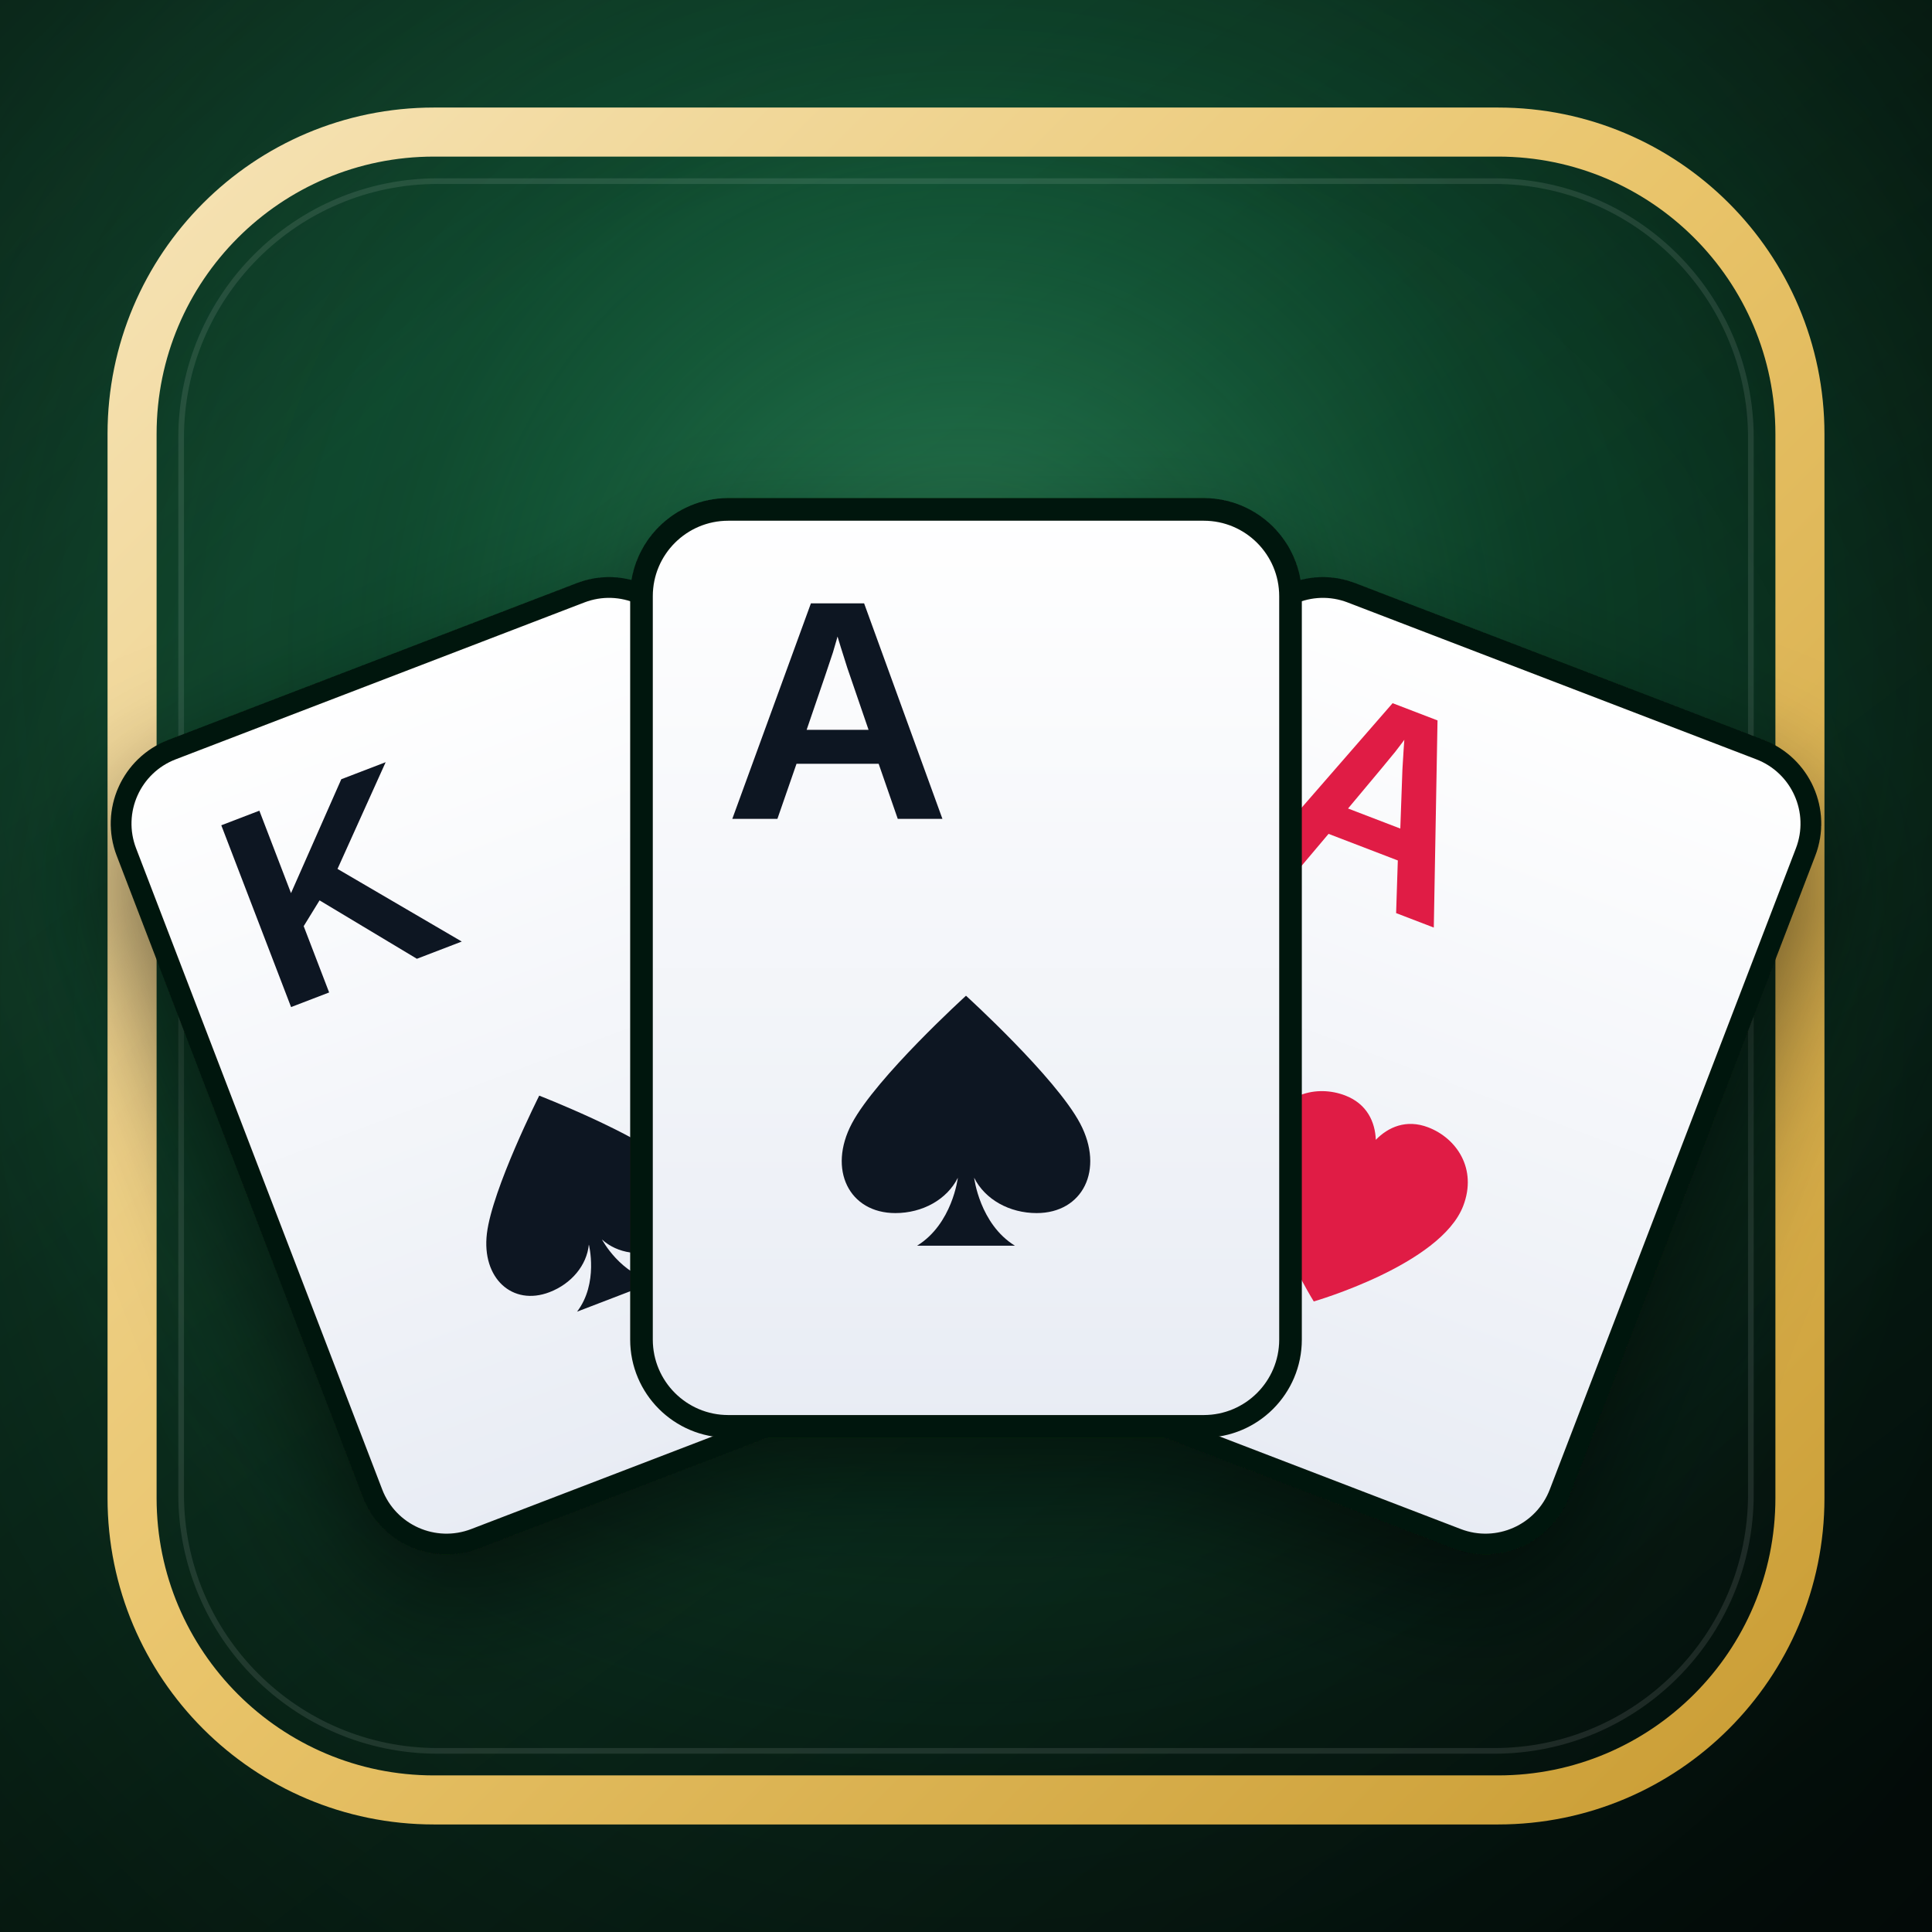
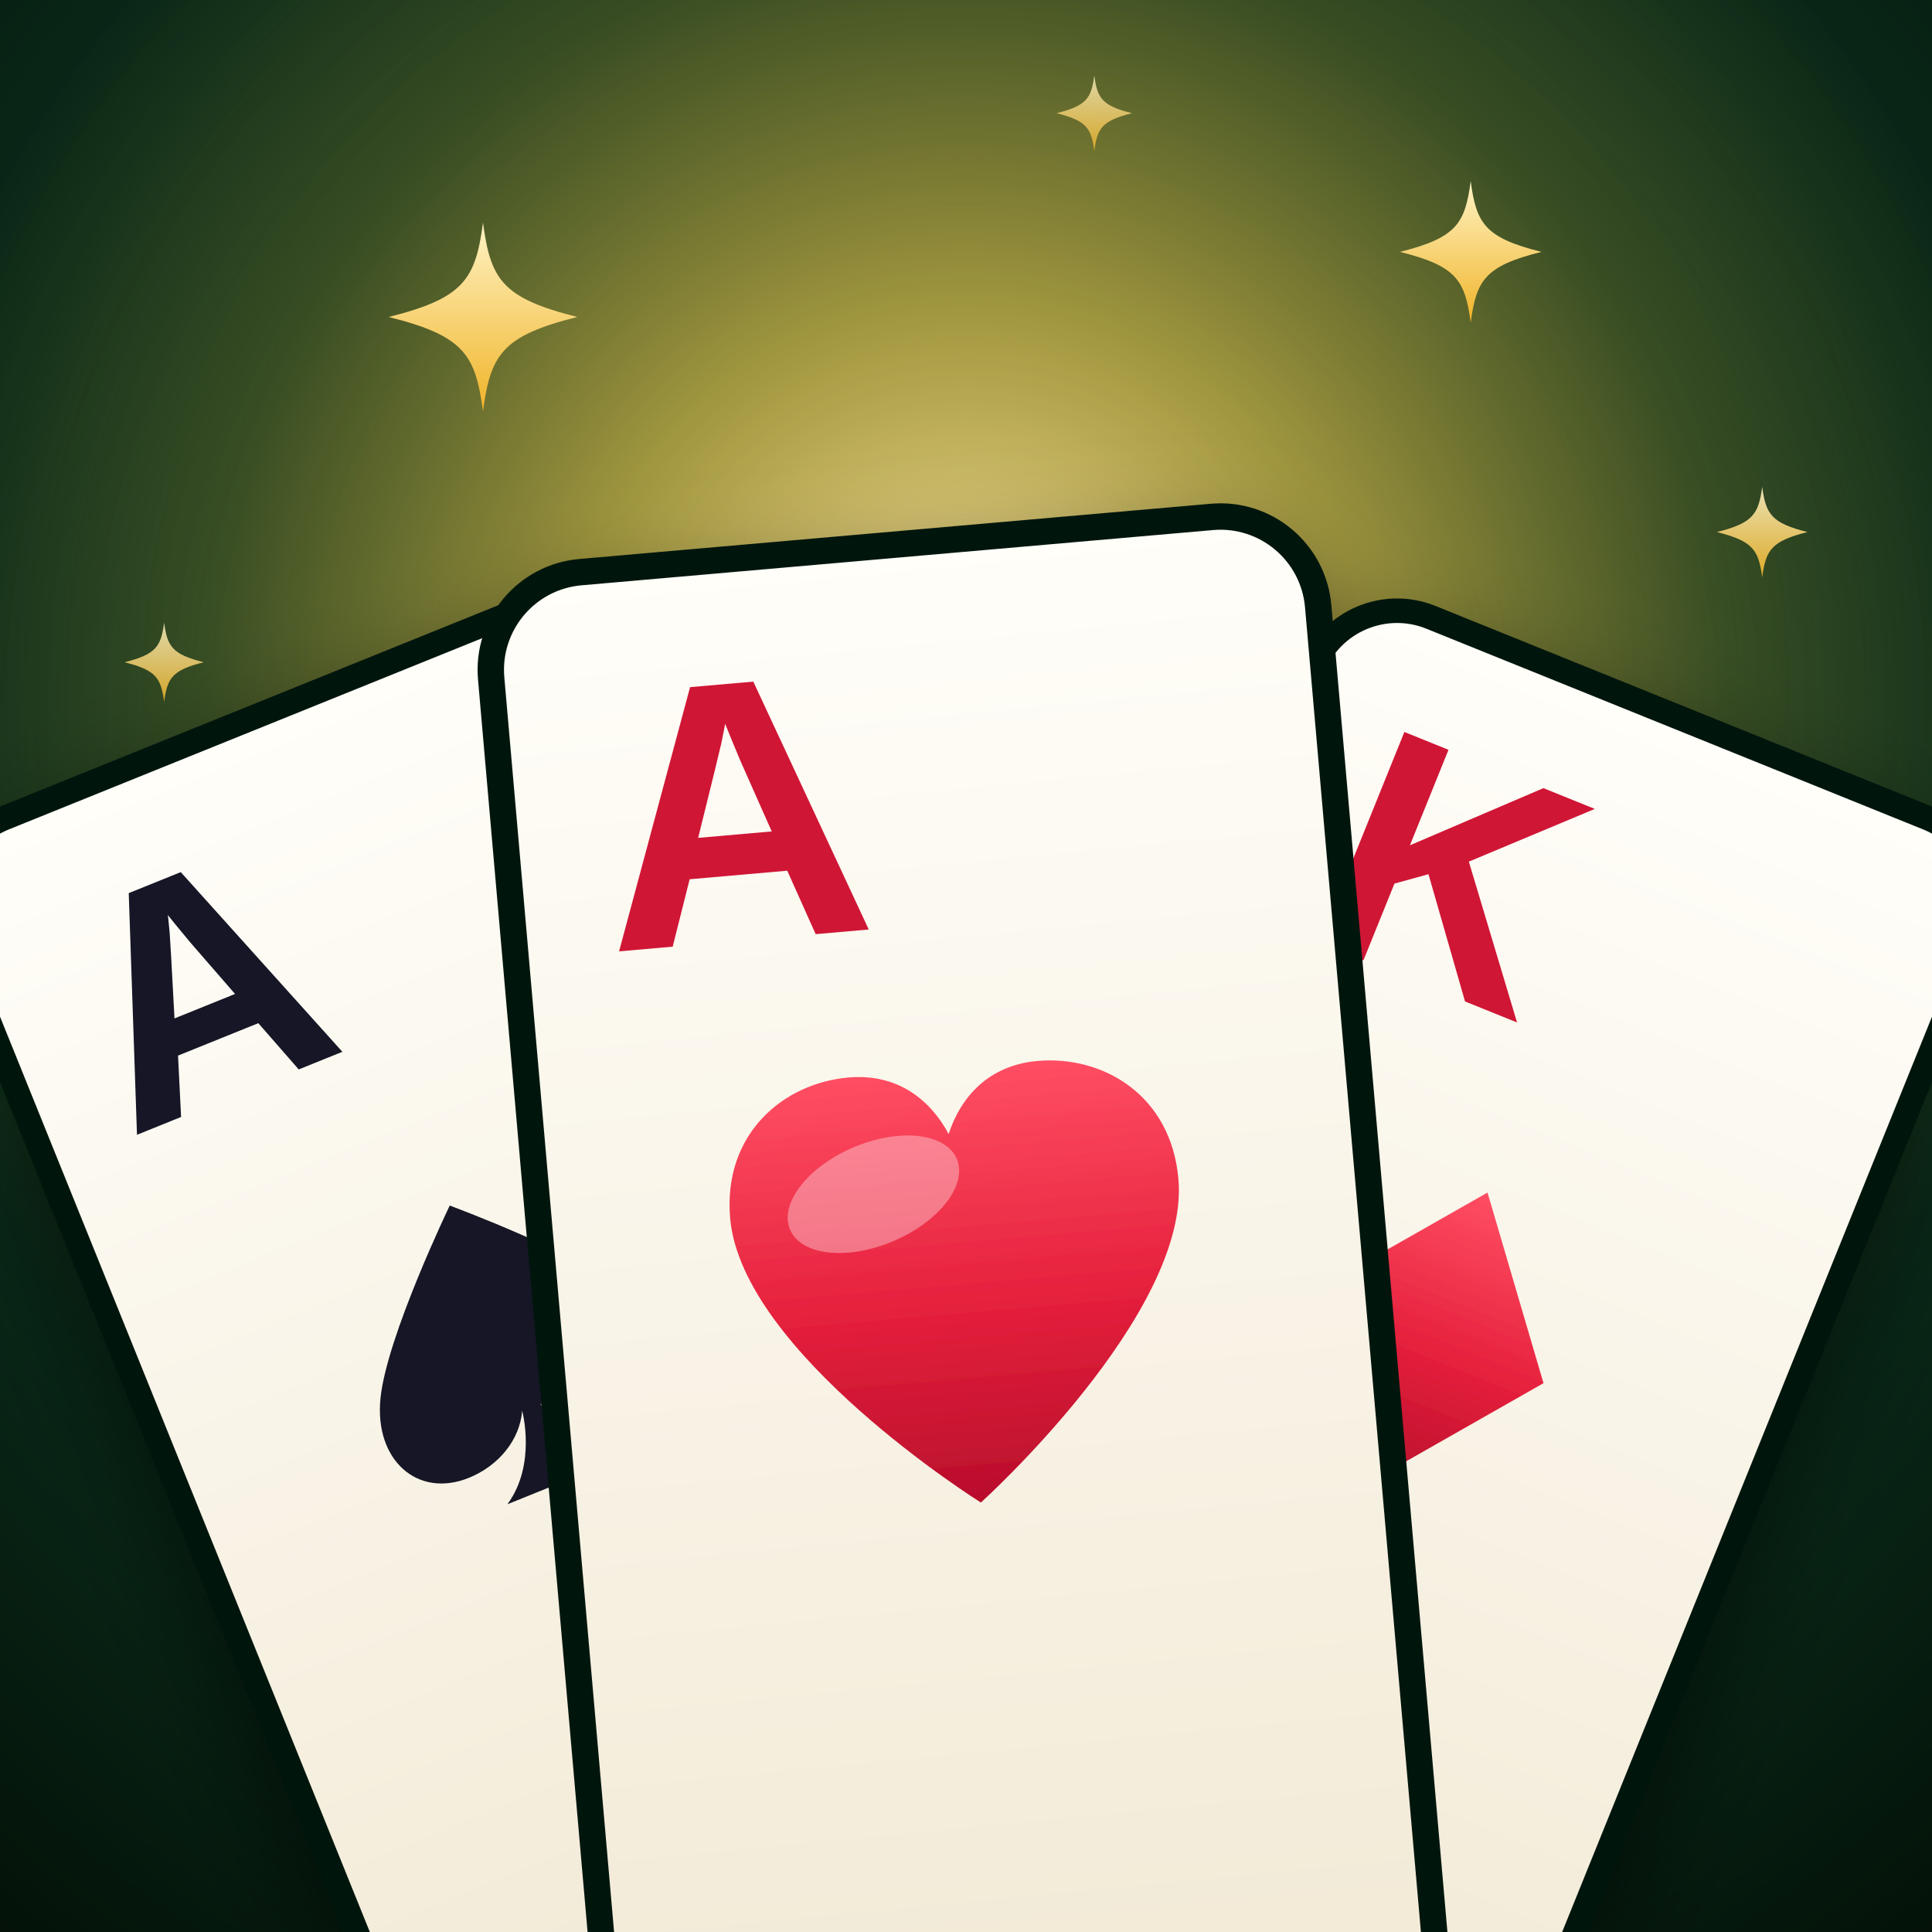
<svg xmlns="http://www.w3.org/2000/svg" viewBox="0 0 1024 1024" width="1024" height="1024">
  <defs>
-     <linearGradient id="bg" x1="12%" y1="0%" x2="88%" y2="100%">
-       <stop offset="0%" stop-color="#12432C" />
-       <stop offset="52%" stop-color="#0A2A1B" />
-       <stop offset="100%" stop-color="#04100C" />
+     <radialGradient id="bg" cx="50%" cy="38%" r="80%">
+       <stop offset="0%" stop-color="#155C39" />
+       <stop offset="45%" stop-color="#0C3A24" />
+       <stop offset="100%" stop-color="#041108" />
+     </radialGradient>
+     <radialGradient id="glow" cx="50%" cy="36%" r="56%">
+       <stop offset="0%" stop-color="#FFE9A8" stop-opacity="0.98" />
+       <stop offset="36%" stop-color="#FFC94B" stop-opacity="0.6" />
+       <stop offset="70%" stop-color="#E9A62A" stop-opacity="0.2" />
+       <stop offset="100%" stop-color="#E9A62A" stop-opacity="0" />
+     </radialGradient>
+     <linearGradient id="face" x1="0%" y1="0%" x2="0%" y2="100%">
+       <stop offset="0%" stop-color="#FFFEF9" />
+       <stop offset="100%" stop-color="#F1E8D3" />
    </linearGradient>
-     <radialGradient id="glow" cx="50%" cy="34%" r="58%">
-       <stop offset="0%" stop-color="#58E39B" stop-opacity="0.42" />
-       <stop offset="52%" stop-color="#16C172" stop-opacity="0.12" />
-       <stop offset="100%" stop-color="#16C172" stop-opacity="0" />
-     </radialGradient>
-     <radialGradient id="vignette" cx="50%" cy="52%" r="74%">
-       <stop offset="58%" stop-color="#000000" stop-opacity="0" />
-       <stop offset="100%" stop-color="#000000" stop-opacity="0.45" />
-     </radialGradient>
-     <linearGradient id="gold" x1="0%" y1="0%" x2="100%" y2="100%">
-       <stop offset="0%" stop-color="#F6E4B8" />
-       <stop offset="48%" stop-color="#E9C46A" />
-       <stop offset="100%" stop-color="#C99C33" />
+     <linearGradient id="redSuit" x1="0%" y1="0%" x2="0%" y2="100%">
+       <stop offset="0%" stop-color="#FF4E63" />
+       <stop offset="55%" stop-color="#E5203C" />
+       <stop offset="100%" stop-color="#B80E2C" />
    </linearGradient>
-     <linearGradient id="face" x1="0%" y1="0%" x2="0%" y2="100%">
-       <stop offset="0%" stop-color="#FFFFFF" />
-       <stop offset="100%" stop-color="#E8ECF4" />
+     <linearGradient id="sparkGold" x1="0%" y1="0%" x2="0%" y2="100%">
+       <stop offset="0%" stop-color="#FFF3C4" />
+       <stop offset="100%" stop-color="#F0B429" />
    </linearGradient>
    <filter id="drop" x="-60%" y="-60%" width="220%" height="220%">
-       <feDropShadow dx="0" dy="26" stdDeviation="30" flood-color="#000000" flood-opacity="0.55" />
+       <feDropShadow dx="0" dy="22" stdDeviation="26" flood-color="#000000" flood-opacity="0.5" />
    </filter>
    <path id="spade" d="M50 4 C50 4 17 34 8 51 C-1 68 7 84 24 84 C34 84 43 79 47 71 C47 71 45 88 32 96 L68 96 C55 88 53 71 53 71 C57 79 66 84 76 84 C93 84 101 68 92 51 C83 34 50 4 50 4 Z" />
    <path id="heart" d="M50 95 C50 95 5 61 5 34 C5 17 18 8 31 8 C41 8 47 14 50 21 C53 14 59 8 69 8 C82 8 95 17 95 34 C95 61 50 95 50 95 Z" />
+     <path id="diamond" d="M50 2 L88 50 L50 98 L12 50 Z" />
+     <path id="spark" d="M50 0 C54 30 60 40 100 50 C60 60 54 70 50 100 C46 70 40 60 0 50 C40 40 46 30 50 0 Z" />
  </defs>
-   <rect width="1024" height="1024" rx="0" fill="url(#bg)" />
-   <rect width="1024" height="1024" rx="0" fill="url(#glow)" />
-   <rect width="1024" height="1024" rx="0" fill="url(#vignette)" />
-   <rect x="70" y="70" width="884" height="884" rx="160" fill="none" stroke="url(#gold)" stroke-width="26" />
-   <rect x="96" y="96" width="832" height="832" rx="136" fill="none" stroke="#FFFFFF" stroke-opacity="0.10" stroke-width="3" />
+   <rect width="1024" height="1024" fill="url(#bg)" />
+   <rect width="1024" height="1024" fill="url(#glow)" />
  <g filter="url(#drop)">
-     <g transform="translate(360,774) rotate(-21)">
-       <g transform="translate(-158,-448)">
-         <rect x="0" y="0" width="316" height="448" rx="42" fill="url(#face)" stroke="#06180F" stroke-width="11" />
-         <text x="42" y="150" font-family="'Instrument Sans','Helvetica Neue',Arial,sans-serif" font-size="150" font-weight="800" fill="#101322">K</text>
-         <use href="#spade" transform="translate(96,236) scale(1.24)" fill="#101322" />
+     <g transform="translate(280,742) rotate(-22)">
+       <g transform="translate(-190,-390)">
+         <rect x="0" y="0" width="380" height="780" rx="48" fill="url(#face)" stroke="#06180F" stroke-width="13" />
+         <text x="46" y="182" font-family="'Helvetica Neue',Arial,sans-serif" font-size="175" font-weight="800" fill="#131625">A</text>
+         <use href="#spade" transform="translate(104,272) scale(1.72)" fill="#131625" />
      </g>
    </g>
-     <g transform="translate(664,774) rotate(21)">
-       <g transform="translate(-158,-448)">
-         <rect x="0" y="0" width="316" height="448" rx="42" fill="url(#face)" stroke="#06180F" stroke-width="11" />
-         <text x="42" y="150" font-family="'Instrument Sans','Helvetica Neue',Arial,sans-serif" font-size="150" font-weight="800" fill="#E01B44">A</text>
-         <use href="#heart" transform="translate(96,240) scale(1.24)" fill="#E01B44" />
+     <g transform="translate(744,742) rotate(22)">
+       <g transform="translate(-190,-390)">
+         <rect x="0" y="0" width="380" height="780" rx="48" fill="url(#face)" stroke="#06180F" stroke-width="13" />
+         <text x="46" y="182" font-family="'Helvetica Neue',Arial,sans-serif" font-size="175" font-weight="800" fill="#D01535">K</text>
+         <use href="#diamond" transform="translate(104,268) scale(1.72)" fill="url(#redSuit)" />
      </g>
    </g>
-     <g transform="translate(512,756)">
-       <g transform="translate(-172,-486)">
-         <rect x="0" y="0" width="344" height="486" rx="46" fill="url(#face)" stroke="#06180F" stroke-width="12" />
-         <text x="44" y="164" font-family="'Instrument Sans','Helvetica Neue',Arial,sans-serif" font-size="166" font-weight="800" fill="#101322">A</text>
-         <use href="#spade" transform="translate(100,252) scale(1.44)" fill="#101322" />
+     <g transform="translate(512,712) rotate(-5)">
+       <g transform="translate(-220,-425)">
+         <rect x="0" y="0" width="440" height="850" rx="52" fill="url(#face)" stroke="#06180F" stroke-width="14" />
+         <text x="50" y="202" font-family="'Helvetica Neue',Arial,sans-serif" font-size="198" font-weight="800" fill="#D01535">A</text>
+         <use href="#heart" transform="translate(88,258) scale(2.65)" fill="url(#redSuit)" />
+         <ellipse cx="178" cy="342" rx="48" ry="27" fill="#FFFFFF" opacity="0.35" transform="rotate(-18 178 342)" />
      </g>
    </g>
  </g>
+   <use href="#spark" transform="translate(206,118) scale(1.0)" fill="url(#sparkGold)" />
+   <use href="#spark" transform="translate(742,96) scale(0.75)" fill="url(#sparkGold)" />
+   <use href="#spark" transform="translate(910,258) scale(0.48)" fill="url(#sparkGold)" opacity="0.9" />
+   <use href="#spark" transform="translate(66,330) scale(0.42)" fill="url(#sparkGold)" opacity="0.85" />
+   <use href="#spark" transform="translate(560,40) scale(0.4)" fill="url(#sparkGold)" opacity="0.8" />
</svg>
